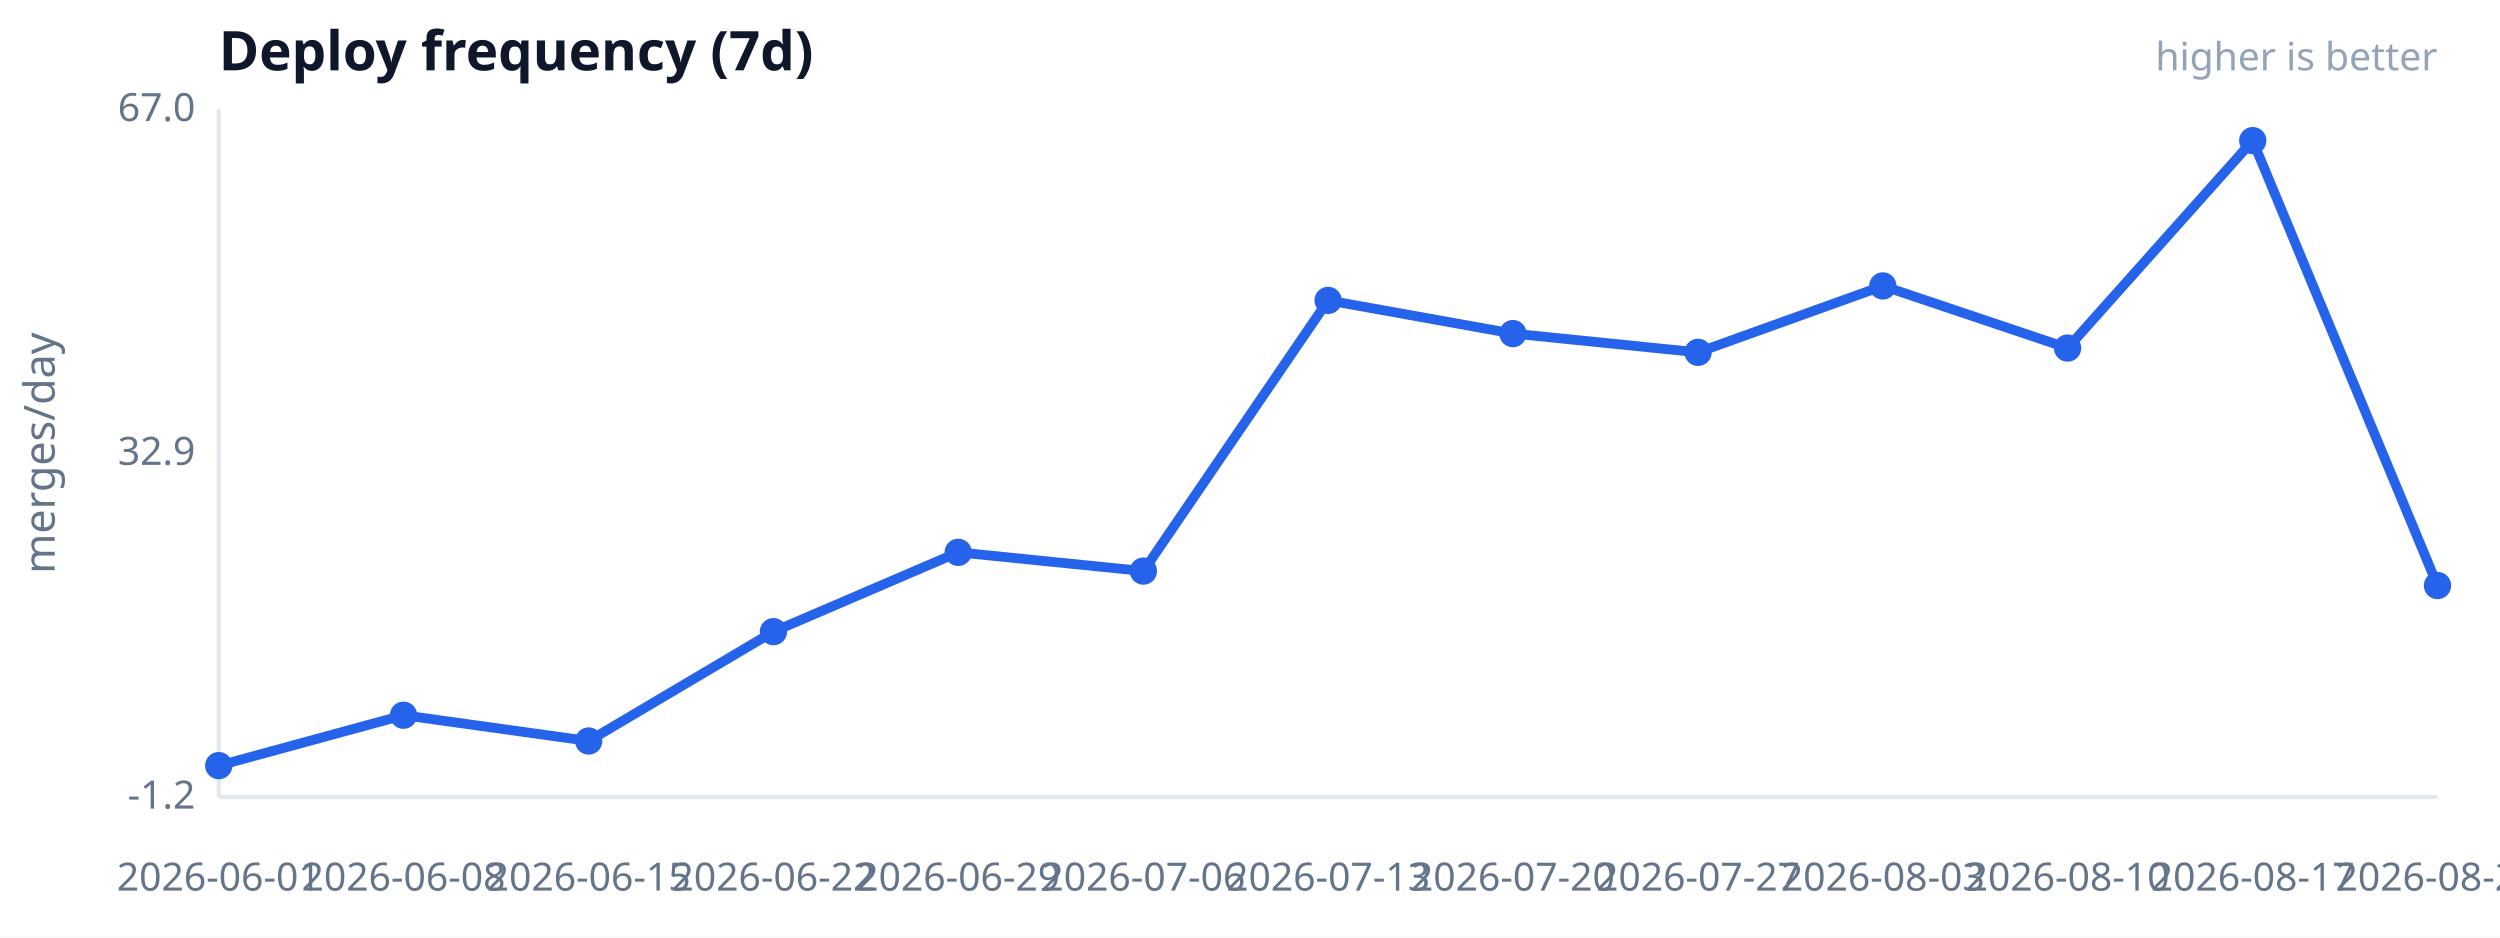
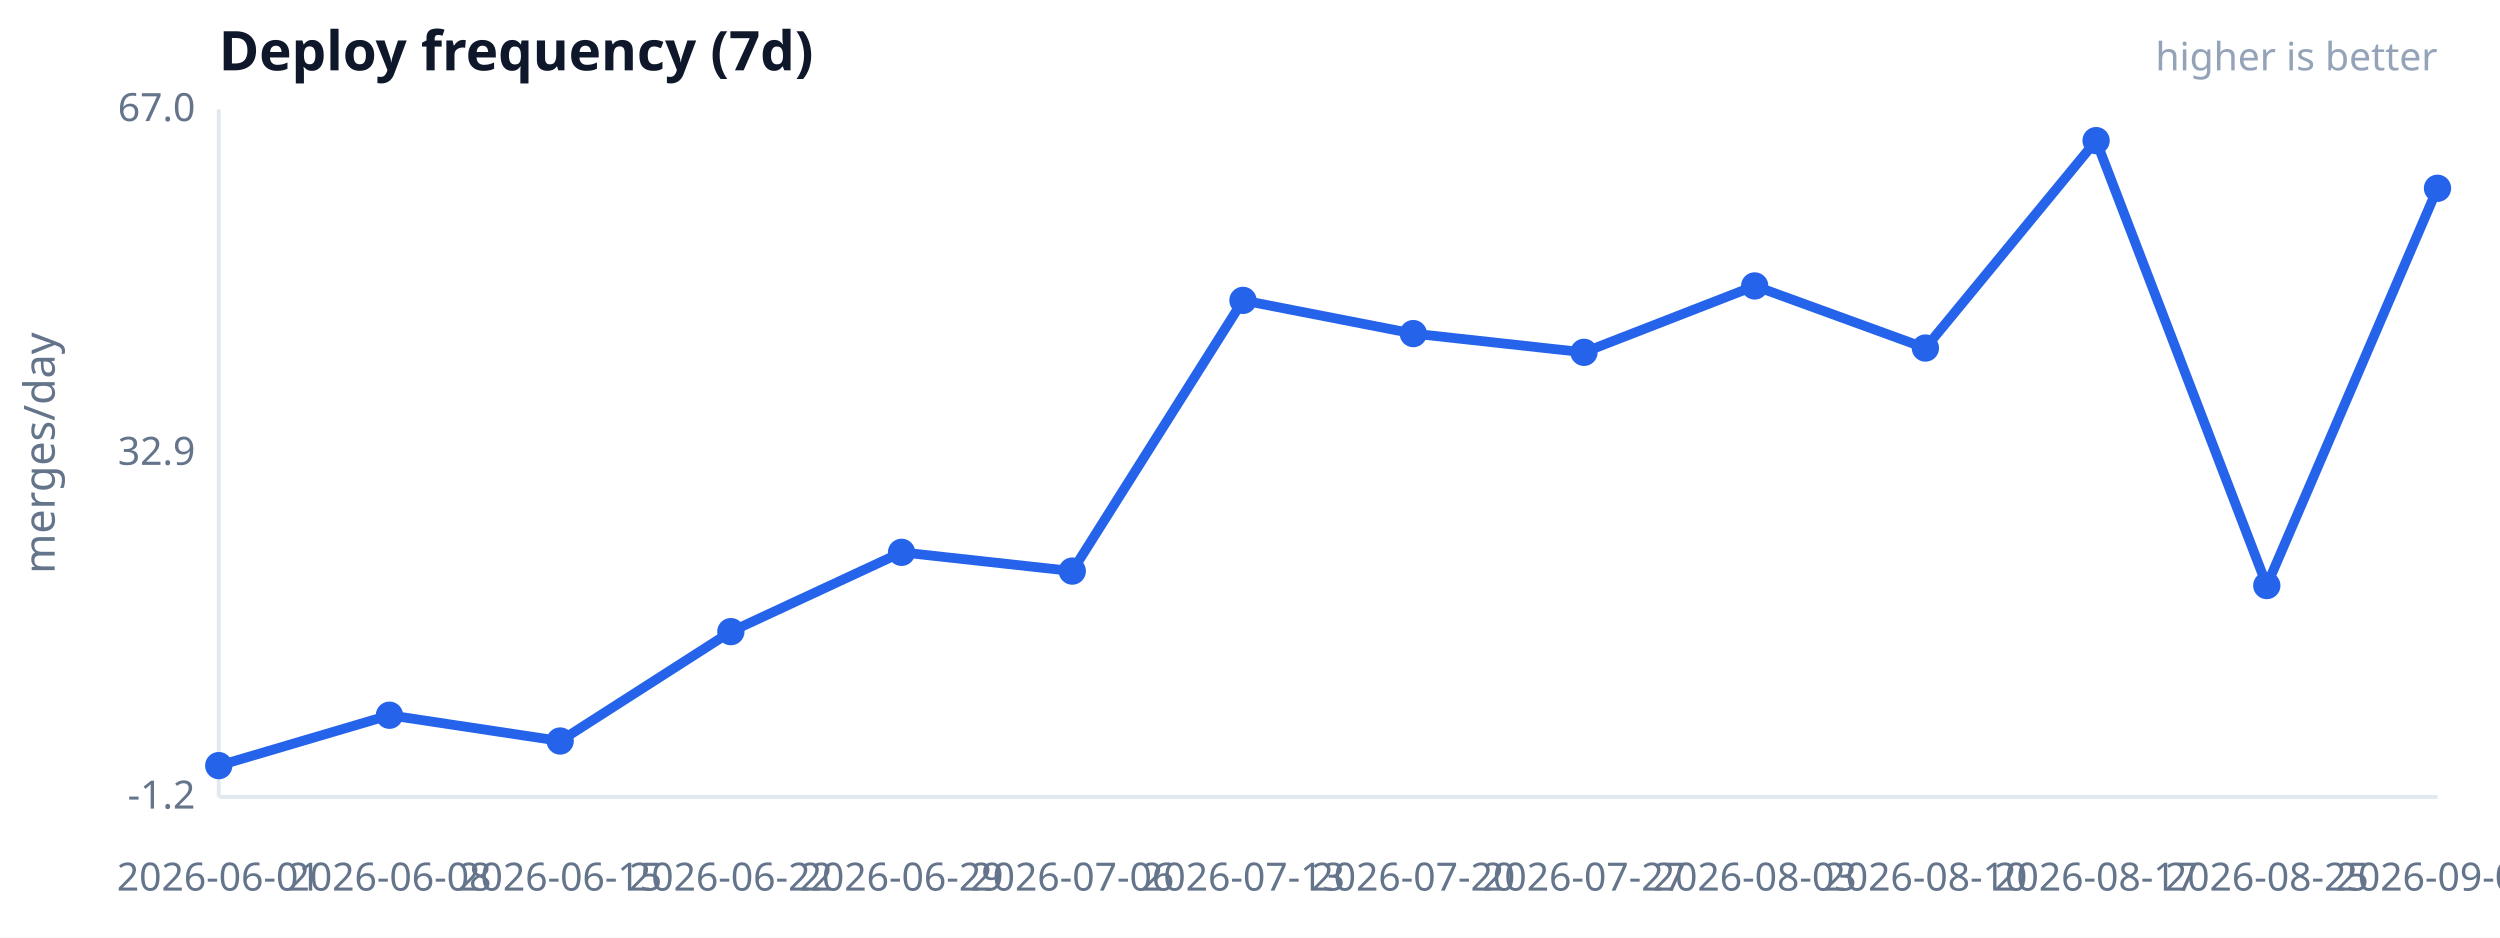
<svg xmlns="http://www.w3.org/2000/svg" width="640" height="240" viewBox="0 0 640 240">
  <rect width="100%" height="100%" fill="#ffffff" />
  <text x="56" y="18" font-family="system-ui,sans-serif" font-size="14" font-weight="600" fill="#0f172a">Deploy frequency (7d)</text>
  <text x="624" y="18" text-anchor="end" font-family="system-ui,sans-serif" font-size="10" fill="#94a3b8">higher is better</text>
  <line x1="56" y1="28" x2="56" y2="204" stroke="#e2e8f0" />
  <line x1="56" y1="204" x2="624" y2="204" stroke="#e2e8f0" />
  <text x="50" y="207.0" text-anchor="end" font-family="system-ui,sans-serif" font-size="10" fill="#64748b">-1.2</text>
  <text x="50" y="119.0" text-anchor="end" font-family="system-ui,sans-serif" font-size="10" fill="#64748b">32.9</text>
  <text x="50" y="31.0" text-anchor="end" font-family="system-ui,sans-serif" font-size="10" fill="#64748b">67.0</text>
  <text x="14" y="116.0" transform="rotate(-90 14 116.0)" text-anchor="middle" font-family="system-ui,sans-serif" font-size="11" fill="#64748b">merges/day</text>
-   <polyline fill="none" stroke="#2563eb" stroke-width="2.5" points="56.0,196.0 103.3,183.1 150.7,189.7 198.0,161.7 245.3,141.4 292.7,146.2 340.0,76.9 387.3,85.4 434.7,90.2 482.0,73.2 529.3,89.1 576.7,36.0 624.0,149.9" />
+   <polyline fill="none" stroke="#2563eb" stroke-width="2.5" points="56.0,196.0 99.7,183.1 143.4,189.7 187.1,161.7 230.8,141.4 274.5,146.2 318.2,76.9 361.8,85.4 405.5,90.2 449.2,73.2 492.9,89.1 536.6,36.0 580.3,149.9 624.0,48.2" />
  <circle cx="56.0" cy="196.0" r="3.5" fill="#2563eb" />
-   <circle cx="103.3" cy="183.1" r="3.5" fill="#2563eb" />
-   <circle cx="150.7" cy="189.7" r="3.5" fill="#2563eb" />
-   <circle cx="198.0" cy="161.7" r="3.5" fill="#2563eb" />
-   <circle cx="245.3" cy="141.4" r="3.5" fill="#2563eb" />
-   <circle cx="292.7" cy="146.2" r="3.5" fill="#2563eb" />
-   <circle cx="340.0" cy="76.9" r="3.5" fill="#2563eb" />
-   <circle cx="387.3" cy="85.4" r="3.5" fill="#2563eb" />
-   <circle cx="434.7" cy="90.2" r="3.5" fill="#2563eb" />
-   <circle cx="482.0" cy="73.2" r="3.5" fill="#2563eb" />
-   <circle cx="529.3" cy="89.1" r="3.5" fill="#2563eb" />
-   <circle cx="576.7" cy="36.0" r="3.5" fill="#2563eb" />
-   <circle cx="624.0" cy="149.9" r="3.5" fill="#2563eb" />
+   <circle cx="99.7" cy="183.1" r="3.5" fill="#2563eb" />
+   <circle cx="143.4" cy="189.7" r="3.5" fill="#2563eb" />
+   <circle cx="187.1" cy="161.7" r="3.5" fill="#2563eb" />
+   <circle cx="230.8" cy="141.4" r="3.5" fill="#2563eb" />
+   <circle cx="274.5" cy="146.2" r="3.5" fill="#2563eb" />
+   <circle cx="318.2" cy="76.9" r="3.5" fill="#2563eb" />
+   <circle cx="361.8" cy="85.4" r="3.5" fill="#2563eb" />
+   <circle cx="405.5" cy="90.2" r="3.5" fill="#2563eb" />
+   <circle cx="449.2" cy="73.2" r="3.5" fill="#2563eb" />
+   <circle cx="492.9" cy="89.1" r="3.5" fill="#2563eb" />
+   <circle cx="536.6" cy="36.0" r="3.5" fill="#2563eb" />
+   <circle cx="580.3" cy="149.9" r="3.5" fill="#2563eb" />
+   <circle cx="624.0" cy="48.2" r="3.5" fill="#2563eb" />
  <text x="56.0" y="228" text-anchor="middle" font-family="system-ui,sans-serif" font-size="10" fill="#64748b">2026-06-01</text>
-   <text x="103.3" y="228" text-anchor="middle" font-family="system-ui,sans-serif" font-size="10" fill="#64748b">2026-06-08</text>
-   <text x="150.7" y="228" text-anchor="middle" font-family="system-ui,sans-serif" font-size="10" fill="#64748b">2026-06-15</text>
-   <text x="198.0" y="228" text-anchor="middle" font-family="system-ui,sans-serif" font-size="10" fill="#64748b">2026-06-22</text>
-   <text x="245.3" y="228" text-anchor="middle" font-family="system-ui,sans-serif" font-size="10" fill="#64748b">2026-06-29</text>
-   <text x="292.7" y="228" text-anchor="middle" font-family="system-ui,sans-serif" font-size="10" fill="#64748b">2026-07-06</text>
-   <text x="340.0" y="228" text-anchor="middle" font-family="system-ui,sans-serif" font-size="10" fill="#64748b">2026-07-13</text>
-   <text x="387.3" y="228" text-anchor="middle" font-family="system-ui,sans-serif" font-size="10" fill="#64748b">2026-07-20</text>
-   <text x="434.7" y="228" text-anchor="middle" font-family="system-ui,sans-serif" font-size="10" fill="#64748b">2026-07-27</text>
-   <text x="482.0" y="228" text-anchor="middle" font-family="system-ui,sans-serif" font-size="10" fill="#64748b">2026-08-03</text>
-   <text x="529.3" y="228" text-anchor="middle" font-family="system-ui,sans-serif" font-size="10" fill="#64748b">2026-08-10</text>
-   <text x="576.7" y="228" text-anchor="middle" font-family="system-ui,sans-serif" font-size="10" fill="#64748b">2026-08-17</text>
-   <text x="624.0" y="228" text-anchor="middle" font-family="system-ui,sans-serif" font-size="10" fill="#64748b">2026-08-25</text>
+   <text x="99.7" y="228" text-anchor="middle" font-family="system-ui,sans-serif" font-size="10" fill="#64748b">2026-06-08</text>
+   <text x="143.4" y="228" text-anchor="middle" font-family="system-ui,sans-serif" font-size="10" fill="#64748b">2026-06-15</text>
+   <text x="187.1" y="228" text-anchor="middle" font-family="system-ui,sans-serif" font-size="10" fill="#64748b">2026-06-22</text>
+   <text x="230.8" y="228" text-anchor="middle" font-family="system-ui,sans-serif" font-size="10" fill="#64748b">2026-06-29</text>
+   <text x="274.5" y="228" text-anchor="middle" font-family="system-ui,sans-serif" font-size="10" fill="#64748b">2026-07-06</text>
+   <text x="318.2" y="228" text-anchor="middle" font-family="system-ui,sans-serif" font-size="10" fill="#64748b">2026-07-13</text>
+   <text x="361.8" y="228" text-anchor="middle" font-family="system-ui,sans-serif" font-size="10" fill="#64748b">2026-07-20</text>
+   <text x="405.5" y="228" text-anchor="middle" font-family="system-ui,sans-serif" font-size="10" fill="#64748b">2026-07-27</text>
+   <text x="449.2" y="228" text-anchor="middle" font-family="system-ui,sans-serif" font-size="10" fill="#64748b">2026-08-03</text>
+   <text x="492.9" y="228" text-anchor="middle" font-family="system-ui,sans-serif" font-size="10" fill="#64748b">2026-08-10</text>
+   <text x="536.6" y="228" text-anchor="middle" font-family="system-ui,sans-serif" font-size="10" fill="#64748b">2026-08-17</text>
+   <text x="580.3" y="228" text-anchor="middle" font-family="system-ui,sans-serif" font-size="10" fill="#64748b">2026-08-25</text>
+   <text x="624.0" y="228" text-anchor="middle" font-family="system-ui,sans-serif" font-size="10" fill="#64748b">2026-09-01</text>
</svg>
